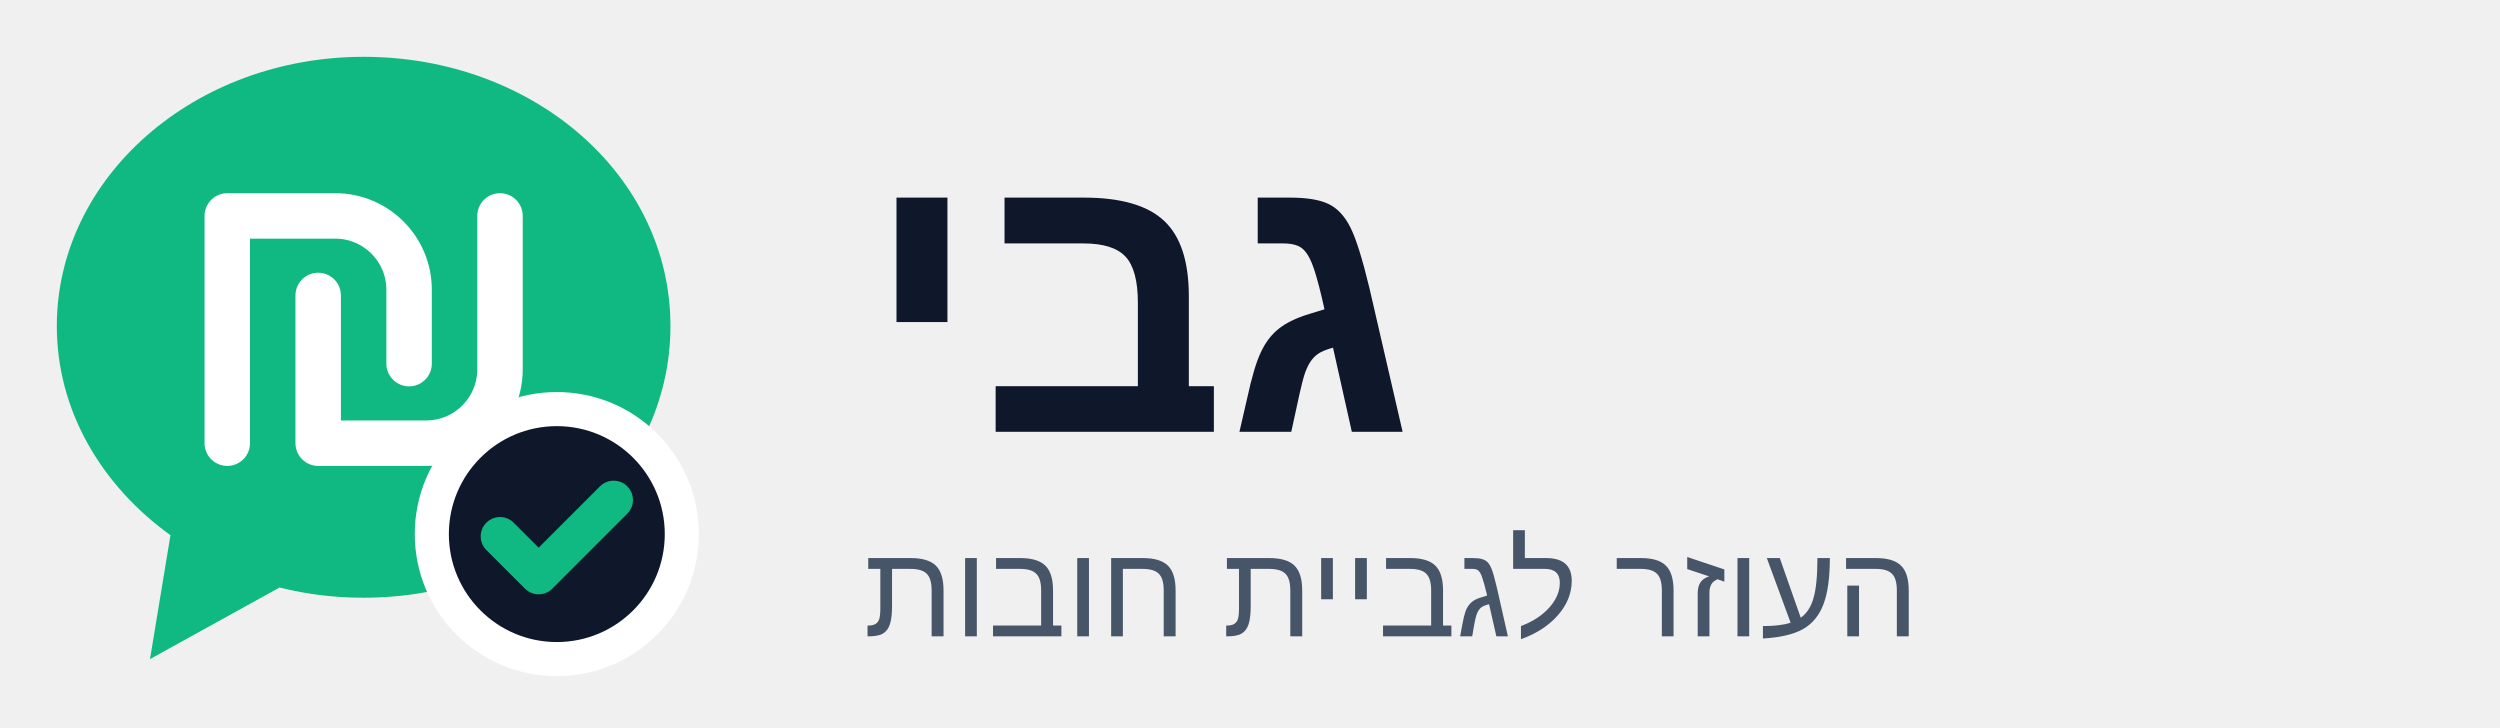
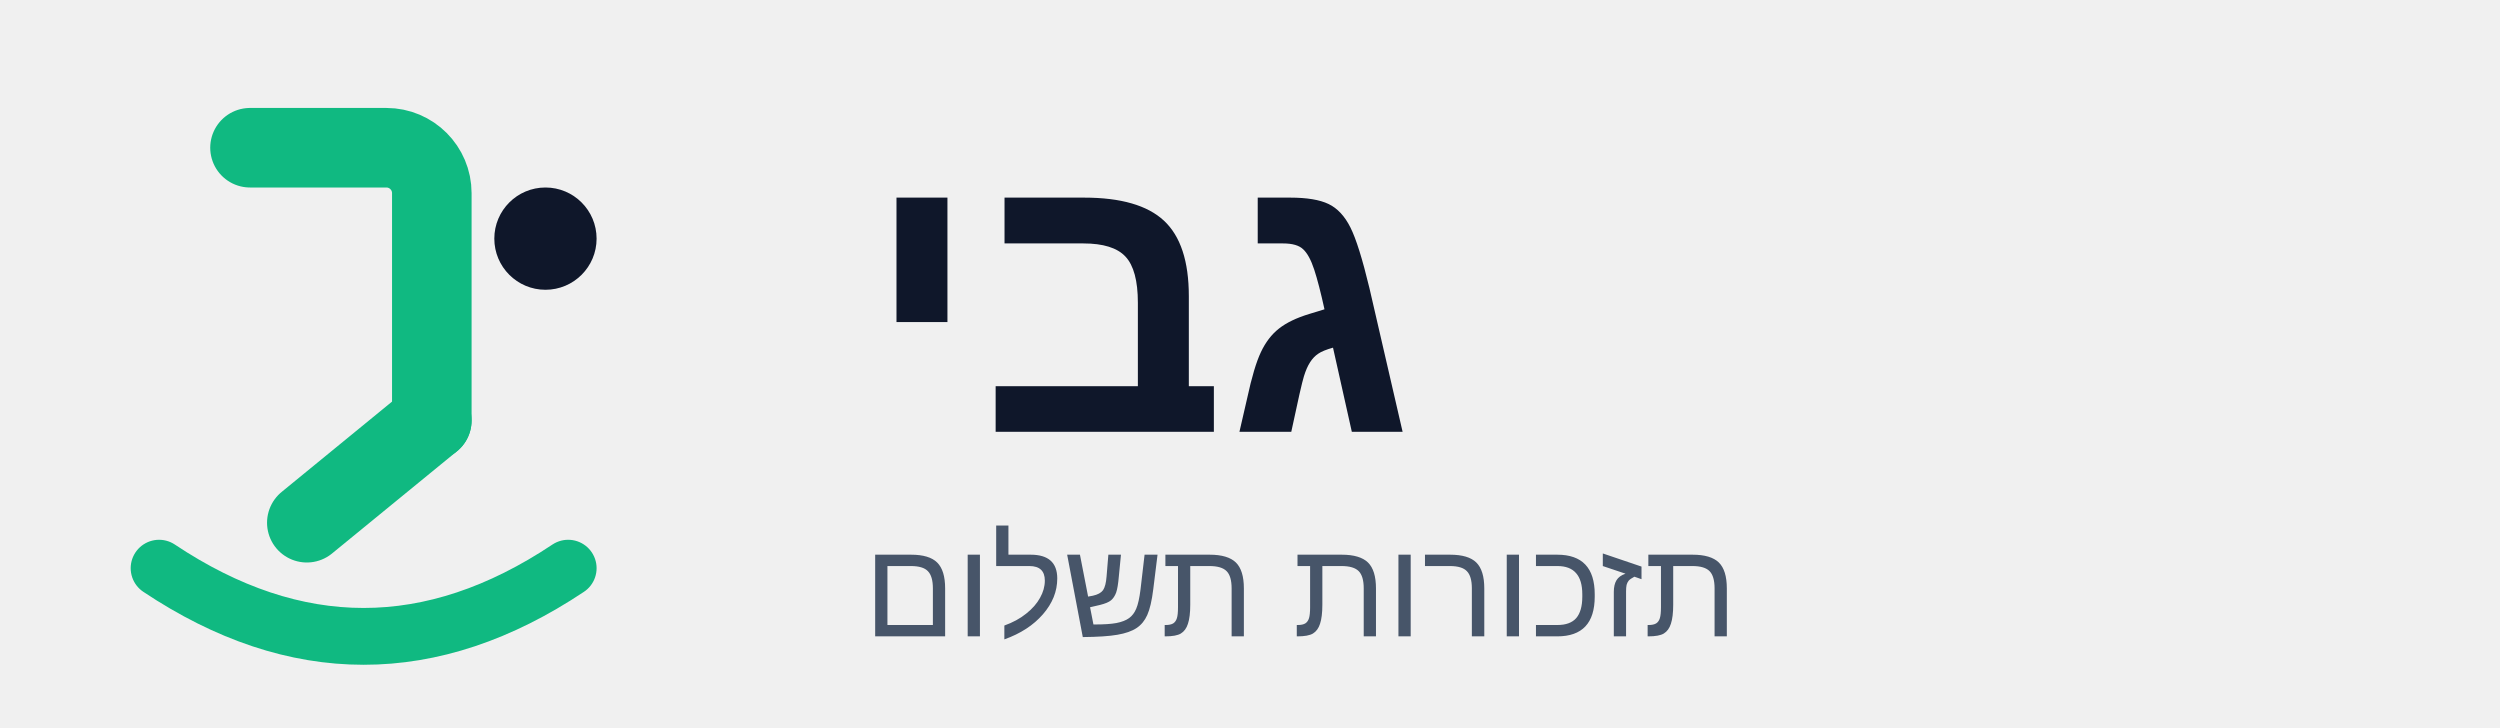
- <svg xmlns="http://www.w3.org/2000/svg" viewBox="0 0 220 64" role="img" aria-label="גבי – העוזר לגביית חובות">
+ <svg xmlns="http://www.w3.org/2000/svg" viewBox="0 0 220 64" role="img" aria-label="גבי – תזכורות תשלום">
  <g>
-     <path d="M32 5C17.1 5 5 15.6 5 28.7c0 7.4 3.9 14 10 18.4L13.2 58l11.4-6.3c2.4.6 4.8.9 7.4.9 14.9 0 27-10.6 27-23.9S46.9 5 32 5Z" fill="#10B981" />
-     <path d="M20 39V19h9.5a6.5 6.5 0 0 1 6.5 6.5V32M28 26v13h9.5A6.5 6.5 0 0 0 44 32.5V19" fill="none" stroke="#fff" stroke-width="4" stroke-linecap="round" stroke-linejoin="round" />
-     <circle cx="49" cy="47" r="11" fill="#0F172A" stroke="#fff" stroke-width="3" />
-     <path d="m44 47.2 3.4 3.4L54 44" fill="none" stroke="#10B981" stroke-width="3.4" stroke-linecap="round" stroke-linejoin="round" />
+     <path d="M22 13h12a4 4 0 0 1 4 4v20" fill="none" stroke="#10B981" stroke-width="7" stroke-linecap="round" stroke-linejoin="round" />
+     <path d="M38 37l-11 9" fill="none" stroke="#10B981" stroke-width="7" stroke-linecap="round" />
+     <path d="M14 50q18 12 36 0" fill="none" stroke="#10B981" stroke-width="5" stroke-linecap="round" />
+     <circle cx="48" cy="21" r="4.5" fill="#0F172A" />
  </g>
  <text x="76" y="38" font-family="Rubik, Heebo, Arial, sans-serif" font-weight="800" font-size="34" fill="#0F172A">גבי</text>
-   <text x="76" y="56" font-family="Heebo, Arial, sans-serif" font-weight="500" font-size="11.5" fill="#475569">העוזר לגביית חובות</text>
+   <text x="76" y="56" font-family="Heebo, Arial, sans-serif" font-weight="500" font-size="12" fill="#475569">תזכורות תשלום</text>
</svg>
